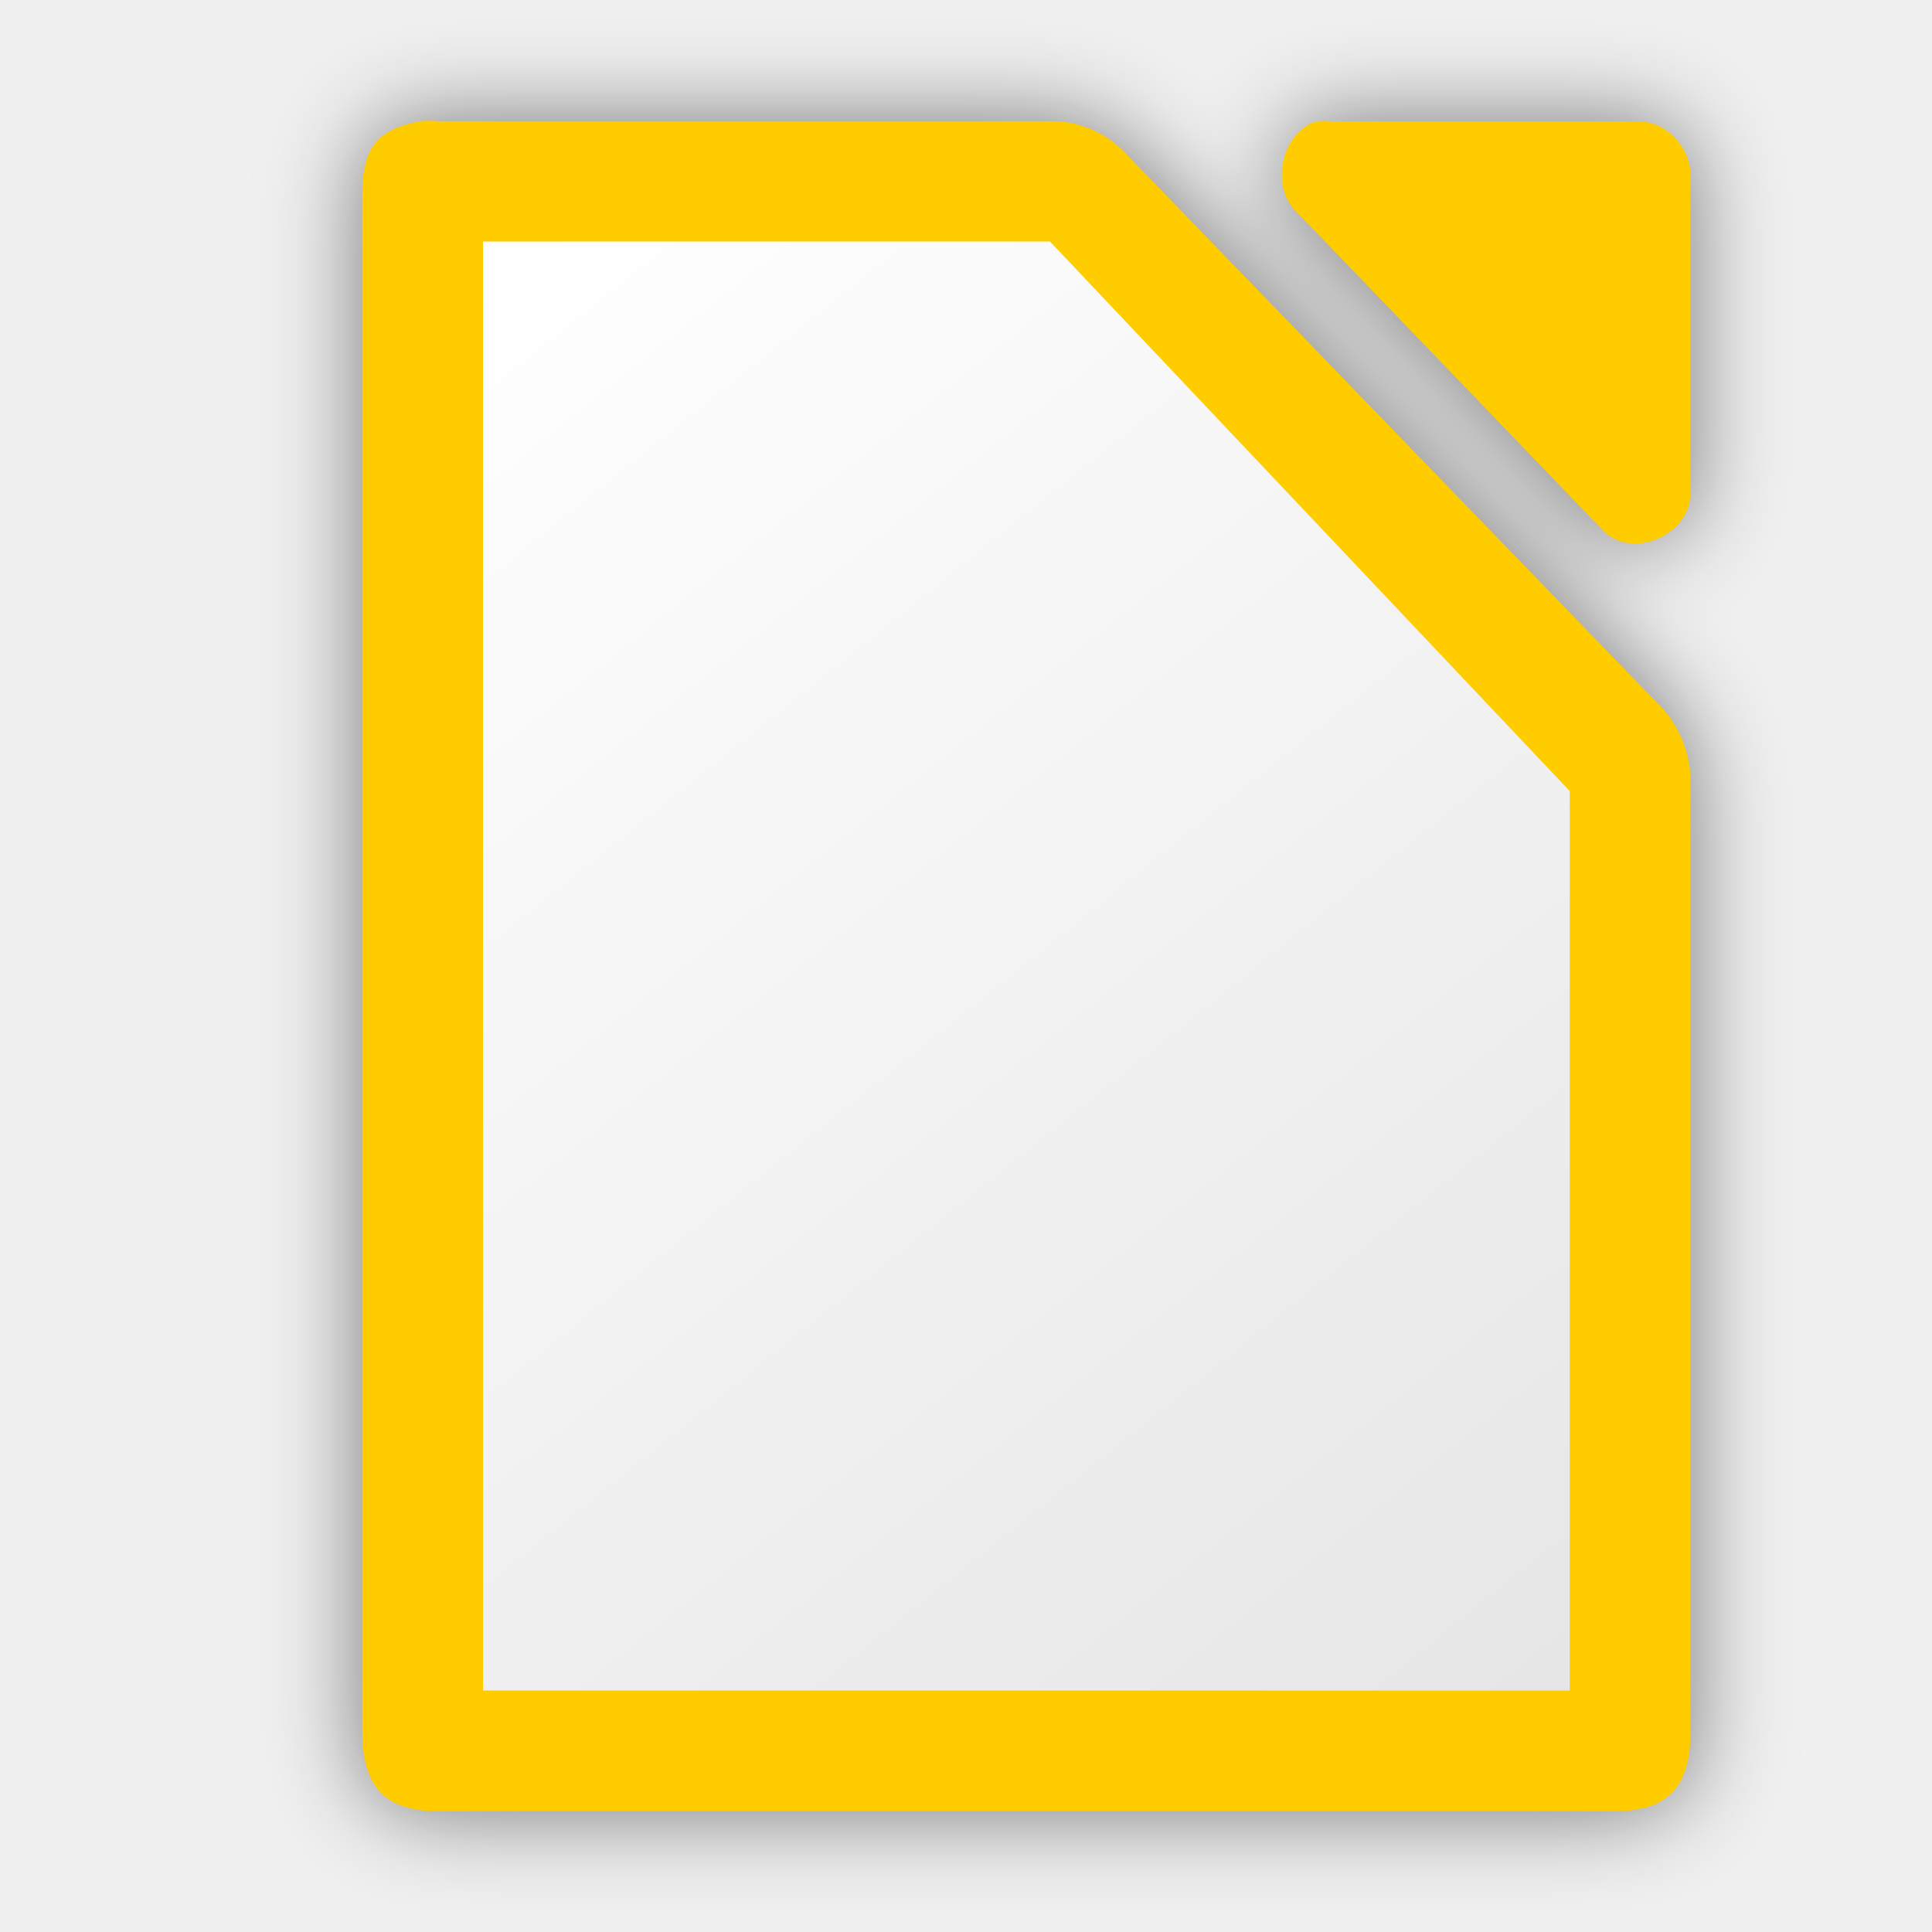
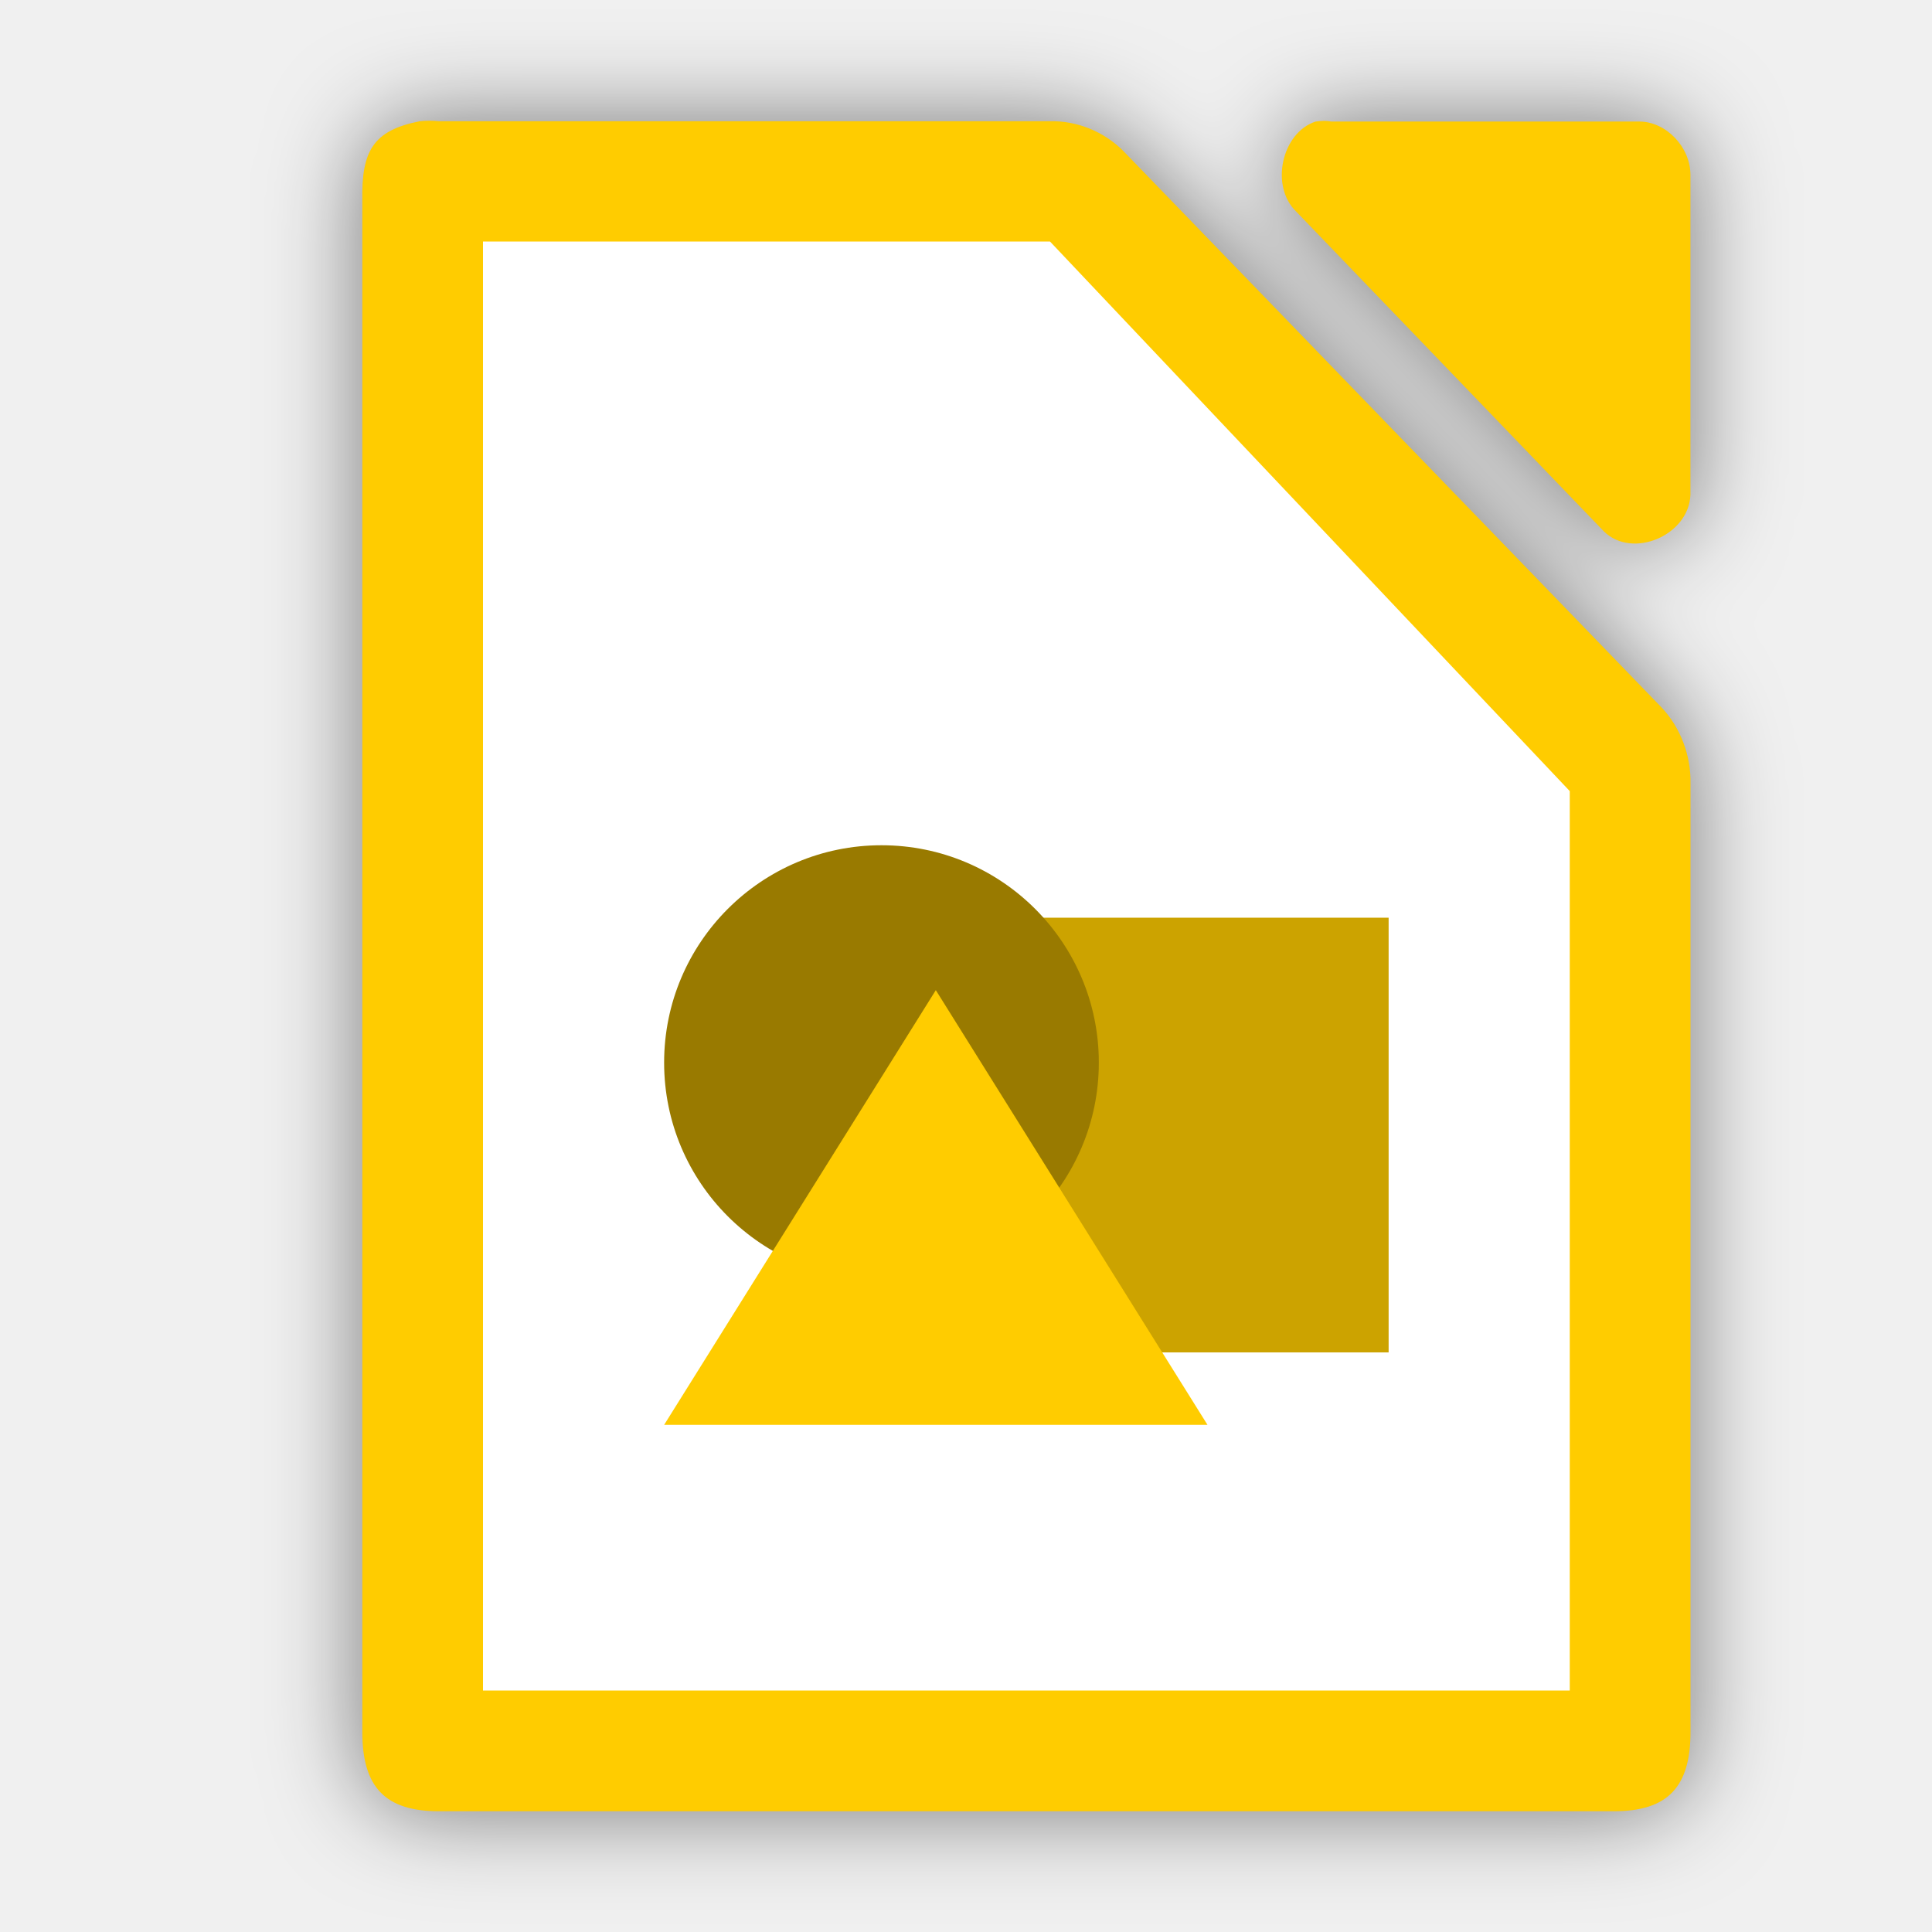
<svg xmlns="http://www.w3.org/2000/svg" height="32" width="32" id="svg16" version="1.1" viewBox="0 0 32 32">
  <defs id="defs20">
    <linearGradient id="b-7" gradientTransform="matrix(1.69223,0,0,1.749514,-162.3822,-1712.929)" gradientUnits="userSpaceOnUse" x1="122.75" x2="111.75" y1="991.621" y2="977.117">
      <stop offset="0" stop-color="#535353" id="stop7-4" />
      <stop offset="1" stop-color="#7e7e7e" id="stop9-2" />
    </linearGradient>
    <filter style="color-interpolation-filters:sRGB" id="filter61538" x="-0.085" width="1.17" y="-0.067" height="1.134">
      <feGaussianBlur stdDeviation="0.781" id="feGaussianBlur61540" />
    </filter>
  </defs>
  <linearGradient gradientTransform="matrix(0.1956521,0,0,0.2068966,4.477997,2.758621)" y2="6" y1="122" x2="20.001" x1="108.001" gradientUnits="userSpaceOnUse" id="a">
    <stop id="stop2" stop-color="#e6e6e6" offset="0" />
    <stop id="stop4" stop-color="#fff" offset="1" />
  </linearGradient>
  <linearGradient y2="977.117" y1="991.621" x2="111.75" x1="122.75" gradientUnits="userSpaceOnUse" gradientTransform="matrix(1.69223,0,0,1.749514,-181.4137,-1706.168)" id="b">
    <stop id="stop7" stop-color="#535353" offset="0" />
    <stop id="stop9" stop-color="#7e7e7e" offset="1" />
  </linearGradient>
  <path d="M 7.111,2 C 7.058,2 7.005,2.002 6.953,2.008 6.177,2.161 5.987,2.503 6.001,3.32 V 28.688 C 6.001,29.604 6.384,30 7.27,30 h 19.461 c 0.886,-8.8e-5 1.269,-0.396 1.269,-1.312 V 12.978 c 0.01,-0.462 -0.165,-0.925 -0.476,-1.257 L 18.605,2.5 C 18.284,2.178 17.836,1.997 17.389,2.008 H 7.27 C 7.217,2.002 7.164,2 7.111,2 Z m 14.81,0.003 c -0.044,0 -0.089,0.004 -0.133,0.011 -0.563,0.187 -0.753,1.073 -0.319,1.49 L 26.567,8.802 c 0.471,0.464 1.408,0.067 1.433,-0.607 V 2.896 c -5e-5,-0.462 -0.405,-0.883 -0.849,-0.883 h -5.097 c -0.044,-0.007 -0.089,-0.011 -0.133,-0.011 z" fill="url(#b)" id="path12-3" style="fill:#000000;fill-opacity:1;stroke-width:0.215;opacity:0.5;filter:url(#filter61538)" />
  <path style="fill:#ffcc00;stroke-width:0.215;fill-opacity:1" id="path12" fill="url(#b)" d="M 7.111,2 C 7.058,2 7.005,2.002 6.953,2.008 6.177,2.161 5.987,2.503 6.001,3.32 V 28.688 C 6.001,29.604 6.384,30 7.27,30 h 19.461 c 0.886,-8.8e-5 1.269,-0.396 1.269,-1.312 V 12.978 c 0.01,-0.462 -0.165,-0.925 -0.476,-1.257 L 18.605,2.5 C 18.284,2.178 17.836,1.997 17.389,2.008 H 7.27 C 7.217,2.002 7.164,2 7.111,2 Z M 21.921,2.003 c -0.044,0 -0.089,0.004 -0.133,0.011 -0.563,0.187 -0.753,1.073 -0.319,1.49 l 5.097,5.298 c 0.471,0.464 1.408,0.067 1.433,-0.607 V 2.896 c -5e-5,-0.462 -0.405,-0.883 -0.849,-0.883 h -5.097 c -0.044,-0.007 -0.089,-0.011 -0.133,-0.011 z" />
-   <path style="fill:url(#a);stroke-width:0.201" id="path14" fill="url(#a)" d="M 8,4 V 28 H 26 V 13.103 L 17.391,4 Z" />
+   <path style="fill:#ffffff;stroke-width:0.201" id="path14" fill="url(#a)" d="M 8,4 V 28 H 26 V 13.103 L 17.391,4 Z" />
+   <rect style="opacity:1;fill:#cca300;fill-opacity:1;stroke-width:1.165" id="rect3161" width="7.2" height="7.2" x="15.8" y="15.2" />
+   <circle style="opacity:1;fill:#997a00;fill-opacity:1;stroke-width:0.499" id="path3159" cx="14.6" cy="17.6" r="3.6" />
+   <path style="fill:#ffcc00;fill-opacity:1;stroke:none;stroke-width:1.006px;stroke-linecap:butt;stroke-linejoin:miter;stroke-opacity:1" d="M 15.5,16.4 11,23.6 20,23.6 Z" id="path3185" />
</svg>
